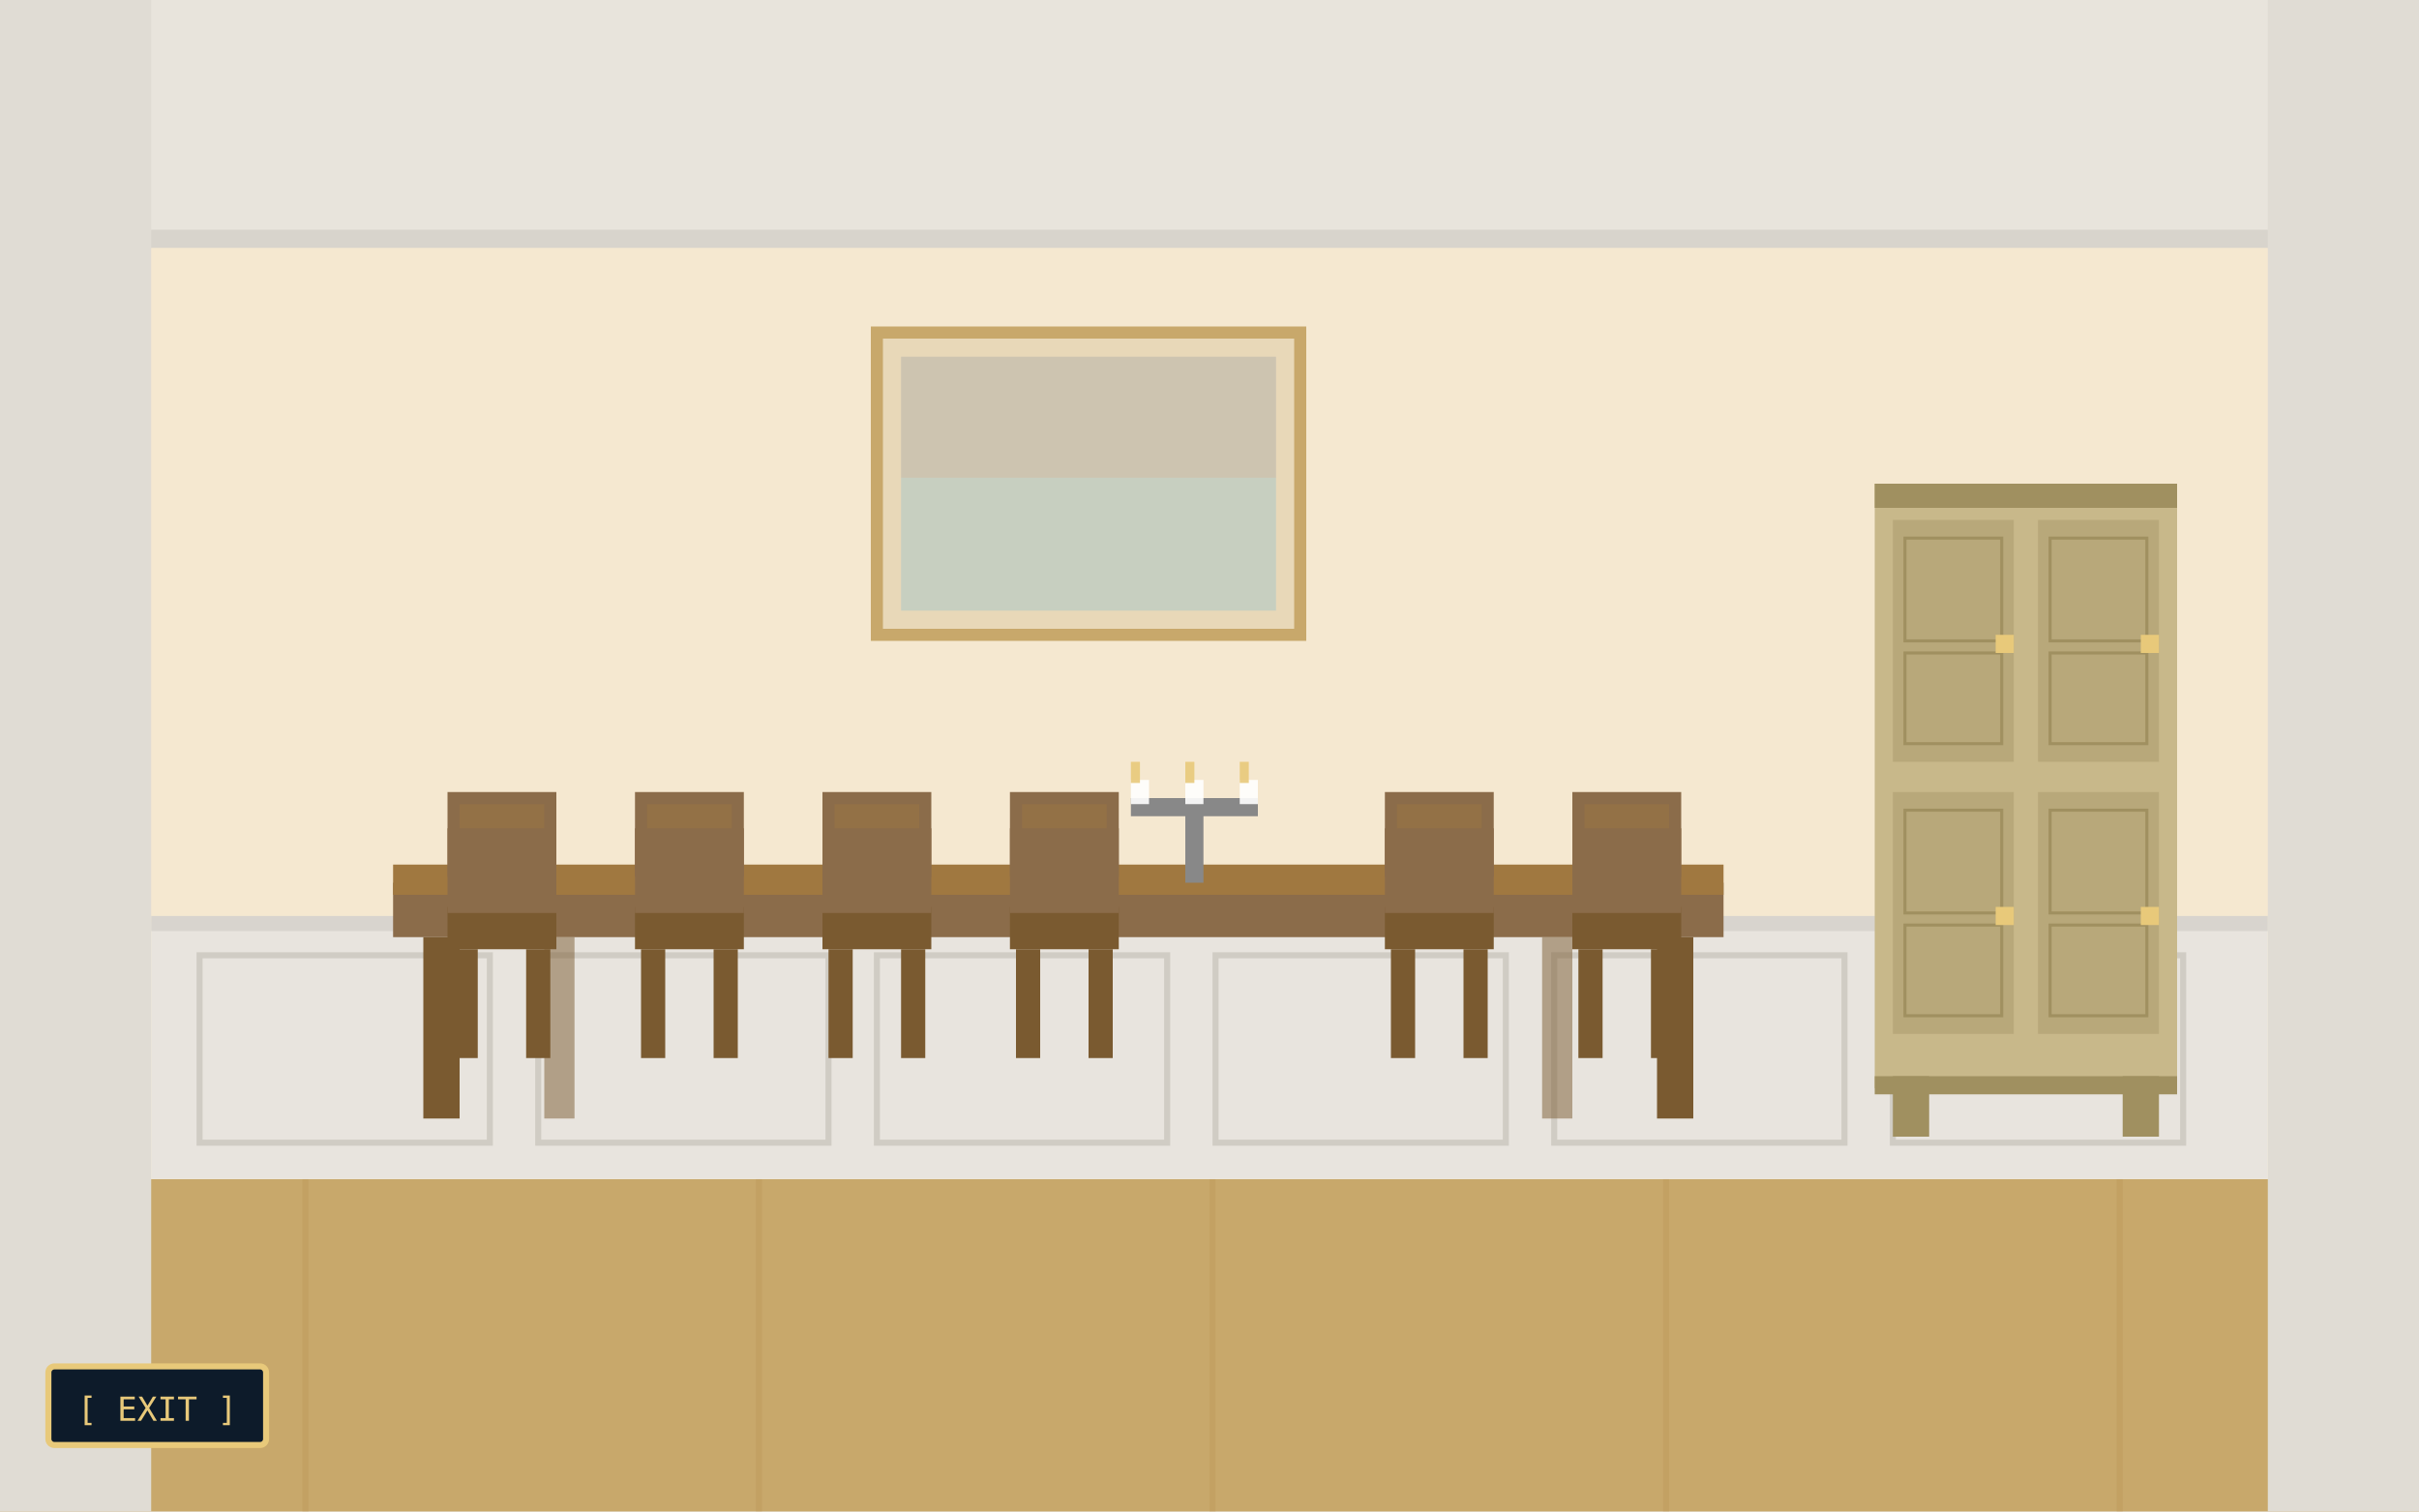
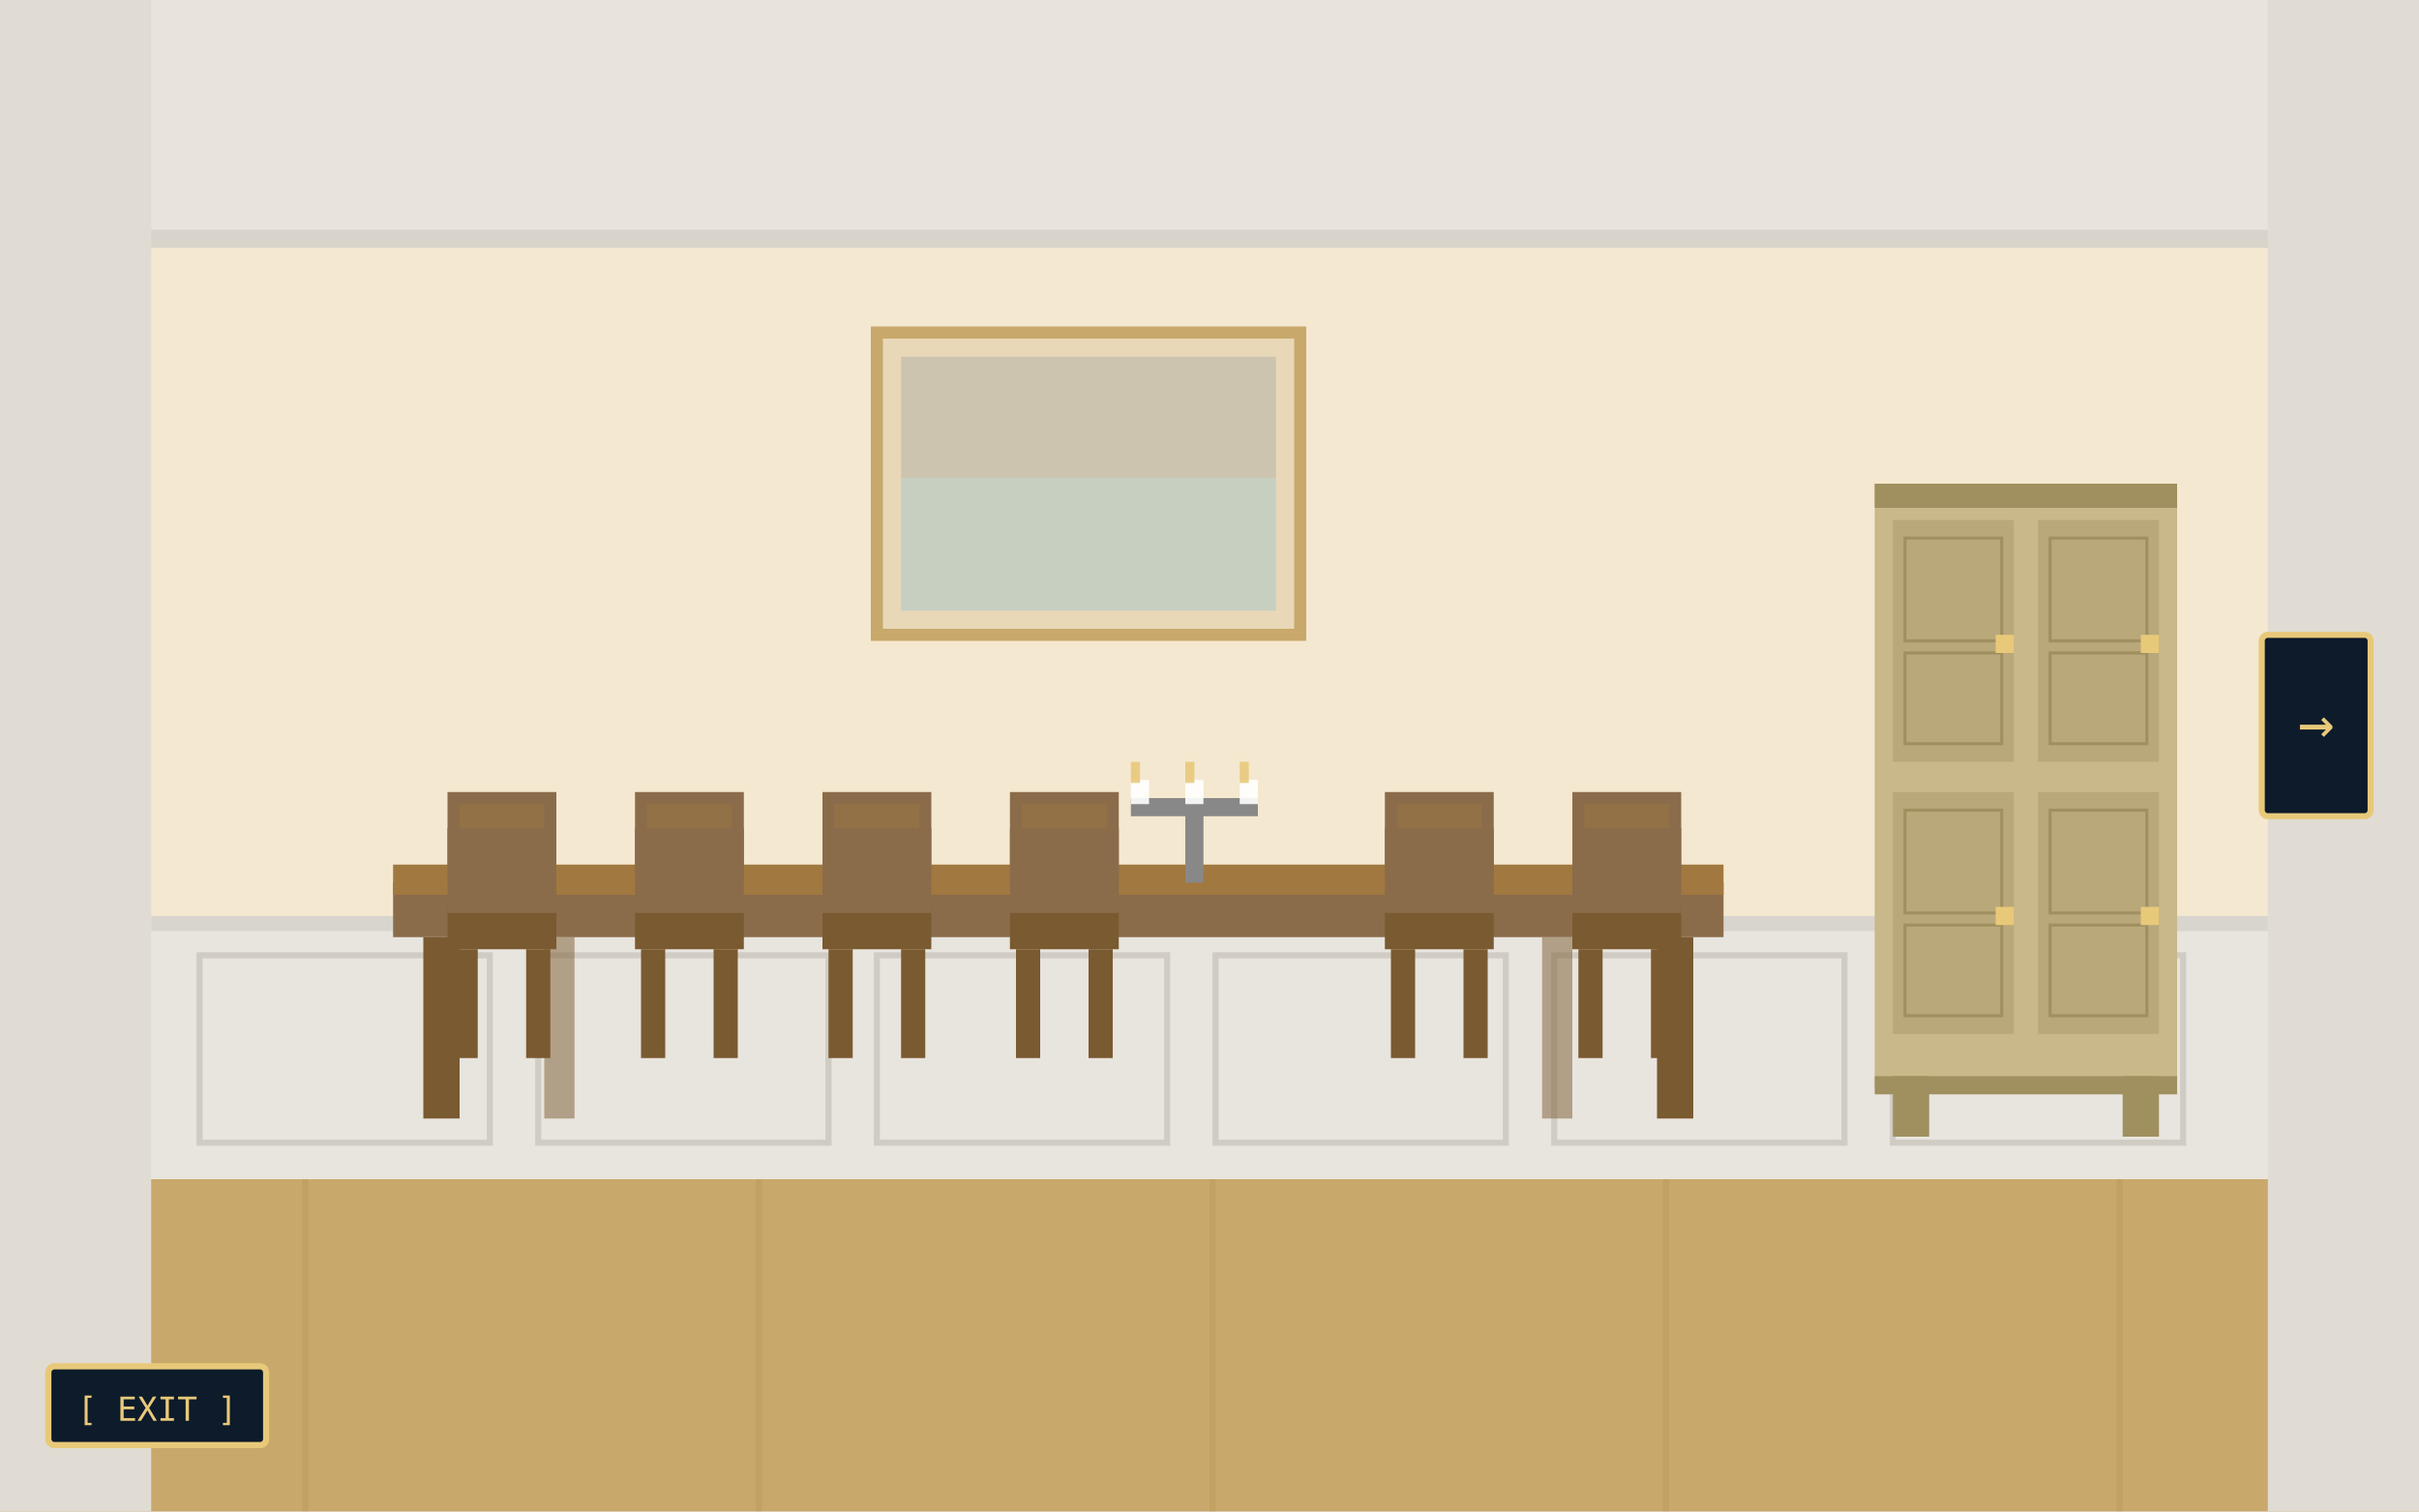
<svg xmlns="http://www.w3.org/2000/svg" viewBox="0 0 800 500">
  <rect x="0" y="390" width="800" height="110" fill="#c8a86b" />
  <rect x="100" y="390" width="2" height="110" fill="#b89050" opacity="0.3" />
  <rect x="250" y="390" width="2" height="110" fill="#b89050" opacity="0.3" />
  <rect x="400" y="390" width="2" height="110" fill="#b89050" opacity="0.3" />
  <rect x="550" y="390" width="2" height="110" fill="#b89050" opacity="0.3" />
  <rect x="700" y="390" width="2" height="110" fill="#b89050" opacity="0.3" />
  <rect x="0" y="80" width="800" height="310" fill="#f5e8d0" />
  <rect x="0" y="0" width="800" height="80" fill="#e8e4dc" />
  <rect x="0" y="76" width="800" height="6" fill="#d8d4cc" />
  <rect x="0" y="0" width="50" height="500" fill="#e0dcd4" />
  <rect x="750" y="0" width="50" height="500" fill="#e0dcd4" />
  <rect x="50" y="305" width="700" height="85" fill="#e8e4de" />
  <rect x="50" y="303" width="700" height="5" fill="#d8d4ce" />
  <rect x="66" y="316" width="96" height="62" fill="none" stroke="#d0ccc4" stroke-width="2" />
  <rect x="178" y="316" width="96" height="62" fill="none" stroke="#d0ccc4" stroke-width="2" />
  <rect x="290" y="316" width="96" height="62" fill="none" stroke="#d0ccc4" stroke-width="2" />
  <rect x="402" y="316" width="96" height="62" fill="none" stroke="#d0ccc4" stroke-width="2" />
  <rect x="514" y="316" width="96" height="62" fill="none" stroke="#d0ccc4" stroke-width="2" />
  <rect x="626" y="316" width="96" height="62" fill="none" stroke="#d0ccc4" stroke-width="2" />
  <rect x="290" y="110" width="140" height="100" fill="#e8d8b8" stroke="#c8a86b" stroke-width="4" />
  <rect x="298" y="118" width="124" height="84" fill="#7AB8D4" opacity="0.3" />
  <rect x="298" y="118" width="124" height="40" fill="#E8956D" opacity="0.2" />
  <rect x="130" y="292" width="440" height="18" fill="#8B6C4A" />
  <rect x="130" y="286" width="440" height="10" fill="#a07840" />
  <rect x="140" y="310" width="12" height="60" fill="#7a5a30" />
  <rect x="548" y="310" width="12" height="60" fill="#7a5a30" />
  <rect x="180" y="310" width="10" height="60" fill="#7a5a30" opacity="0.5" />
  <rect x="510" y="310" width="10" height="60" fill="#7a5a30" opacity="0.5" />
  <rect x="392" y="268" width="6" height="24" fill="#888" />
  <rect x="374" y="264" width="42" height="6" fill="#888" />
  <rect x="374" y="258" width="6" height="8" fill="#fff" opacity="0.9" />
  <rect x="374" y="252" width="3" height="7" fill="#E8C97A" opacity="0.9" />
  <rect x="392" y="258" width="6" height="8" fill="#fff" opacity="0.9" />
  <rect x="392" y="252" width="3" height="7" fill="#E8C97A" opacity="0.9" />
  <rect x="410" y="258" width="6" height="8" fill="#fff" opacity="0.9" />
  <rect x="410" y="252" width="3" height="7" fill="#E8C97A" opacity="0.9" />
  <rect x="148" y="262" width="36" height="28" fill="#8B6C4A" />
  <rect x="152" y="266" width="28" height="20" fill="#a07840" opacity="0.4" />
  <rect x="210" y="262" width="36" height="28" fill="#8B6C4A" />
  <rect x="214" y="266" width="28" height="20" fill="#a07840" opacity="0.4" />
  <rect x="272" y="262" width="36" height="28" fill="#8B6C4A" />
  <rect x="276" y="266" width="28" height="20" fill="#a07840" opacity="0.4" />
  <rect x="334" y="262" width="36" height="28" fill="#8B6C4A" />
  <rect x="338" y="266" width="28" height="20" fill="#a07840" opacity="0.4" />
  <rect x="458" y="262" width="36" height="28" fill="#8B6C4A" />
  <rect x="462" y="266" width="28" height="20" fill="#a07840" opacity="0.4" />
  <rect x="520" y="262" width="36" height="28" fill="#8B6C4A" />
  <rect x="524" y="266" width="28" height="20" fill="#a07840" opacity="0.4" />
  <rect x="148" y="300" width="36" height="14" fill="#7a5a30" />
  <rect x="148" y="274" width="36" height="28" fill="#8B6C4A" />
  <rect x="150" y="314" width="8" height="36" fill="#7a5a30" />
  <rect x="174" y="314" width="8" height="36" fill="#7a5a30" />
  <rect x="210" y="300" width="36" height="14" fill="#7a5a30" />
  <rect x="210" y="274" width="36" height="28" fill="#8B6C4A" />
  <rect x="212" y="314" width="8" height="36" fill="#7a5a30" />
  <rect x="236" y="314" width="8" height="36" fill="#7a5a30" />
  <rect x="272" y="300" width="36" height="14" fill="#7a5a30" />
  <rect x="272" y="274" width="36" height="28" fill="#8B6C4A" />
  <rect x="274" y="314" width="8" height="36" fill="#7a5a30" />
  <rect x="298" y="314" width="8" height="36" fill="#7a5a30" />
  <rect x="334" y="300" width="36" height="14" fill="#7a5a30" />
  <rect x="334" y="274" width="36" height="28" fill="#8B6C4A" />
  <rect x="336" y="314" width="8" height="36" fill="#7a5a30" />
  <rect x="360" y="314" width="8" height="36" fill="#7a5a30" />
  <rect x="458" y="300" width="36" height="14" fill="#7a5a30" />
  <rect x="458" y="274" width="36" height="28" fill="#8B6C4A" />
  <rect x="460" y="314" width="8" height="36" fill="#7a5a30" />
  <rect x="484" y="314" width="8" height="36" fill="#7a5a30" />
  <rect x="520" y="300" width="36" height="14" fill="#7a5a30" />
  <rect x="520" y="274" width="36" height="28" fill="#8B6C4A" />
  <rect x="522" y="314" width="8" height="36" fill="#7a5a30" />
  <rect x="546" y="314" width="8" height="36" fill="#7a5a30" />
  <rect x="620" y="160" width="100" height="200" fill="#c8b88a" />
  <rect x="620" y="160" width="100" height="8" fill="#a09060" />
  <rect x="620" y="356" width="100" height="6" fill="#a09060" />
  <rect x="626" y="172" width="40" height="80" fill="#b8a87a" />
  <rect x="674" y="172" width="40" height="80" fill="#b8a87a" />
  <rect x="626" y="262" width="40" height="80" fill="#b8a87a" />
  <rect x="674" y="262" width="40" height="80" fill="#b8a87a" />
  <rect x="630" y="178" width="32" height="34" fill="none" stroke="#a09060" stroke-width="1" />
  <rect x="630" y="216" width="32" height="30" fill="none" stroke="#a09060" stroke-width="1" />
  <rect x="678" y="178" width="32" height="34" fill="none" stroke="#a09060" stroke-width="1" />
  <rect x="678" y="216" width="32" height="30" fill="none" stroke="#a09060" stroke-width="1" />
  <rect x="630" y="268" width="32" height="34" fill="none" stroke="#a09060" stroke-width="1" />
  <rect x="630" y="306" width="32" height="30" fill="none" stroke="#a09060" stroke-width="1" />
  <rect x="678" y="268" width="32" height="34" fill="none" stroke="#a09060" stroke-width="1" />
  <rect x="678" y="306" width="32" height="30" fill="none" stroke="#a09060" stroke-width="1" />
  <rect x="660" y="210" width="6" height="6" fill="#E8C97A" />
  <rect x="660" y="300" width="6" height="6" fill="#E8C97A" />
  <rect x="708" y="210" width="6" height="6" fill="#E8C97A" />
  <rect x="708" y="300" width="6" height="6" fill="#E8C97A" />
  <rect x="626" y="356" width="12" height="20" fill="#a09060" />
  <rect x="702" y="356" width="12" height="20" fill="#a09060" />
  <a style="cursor:pointer">
+     <rect x="748" y="210" width="36" height="60" fill="#0d1b2a" stroke="#E8C97A" stroke-width="2" rx="2" />
+     <text x="766" y="246" text-anchor="middle" font-family="monospace" font-size="20" fill="#E8C97A">→</text>
+   </a>
+   <a style="cursor:pointer">
+     <rect x="16" y="452" width="72" height="26" fill="#0d1b2a" stroke="#E8C97A" stroke-width="2" rx="2" />
+     <text x="52" y="470" text-anchor="middle" font-family="monospace" font-size="11" fill="#E8C97A">[ EXIT ]</text>
+   </a>
+   <a style="cursor:pointer">
    <rect x="16" y="452" width="72" height="26" fill="#0d1b2a" stroke="#E8C97A" stroke-width="2" rx="2" />
    <text x="52" y="470" text-anchor="middle" font-family="monospace" font-size="11" fill="#E8C97A">[ EXIT ]</text>
  </a>
</svg>
